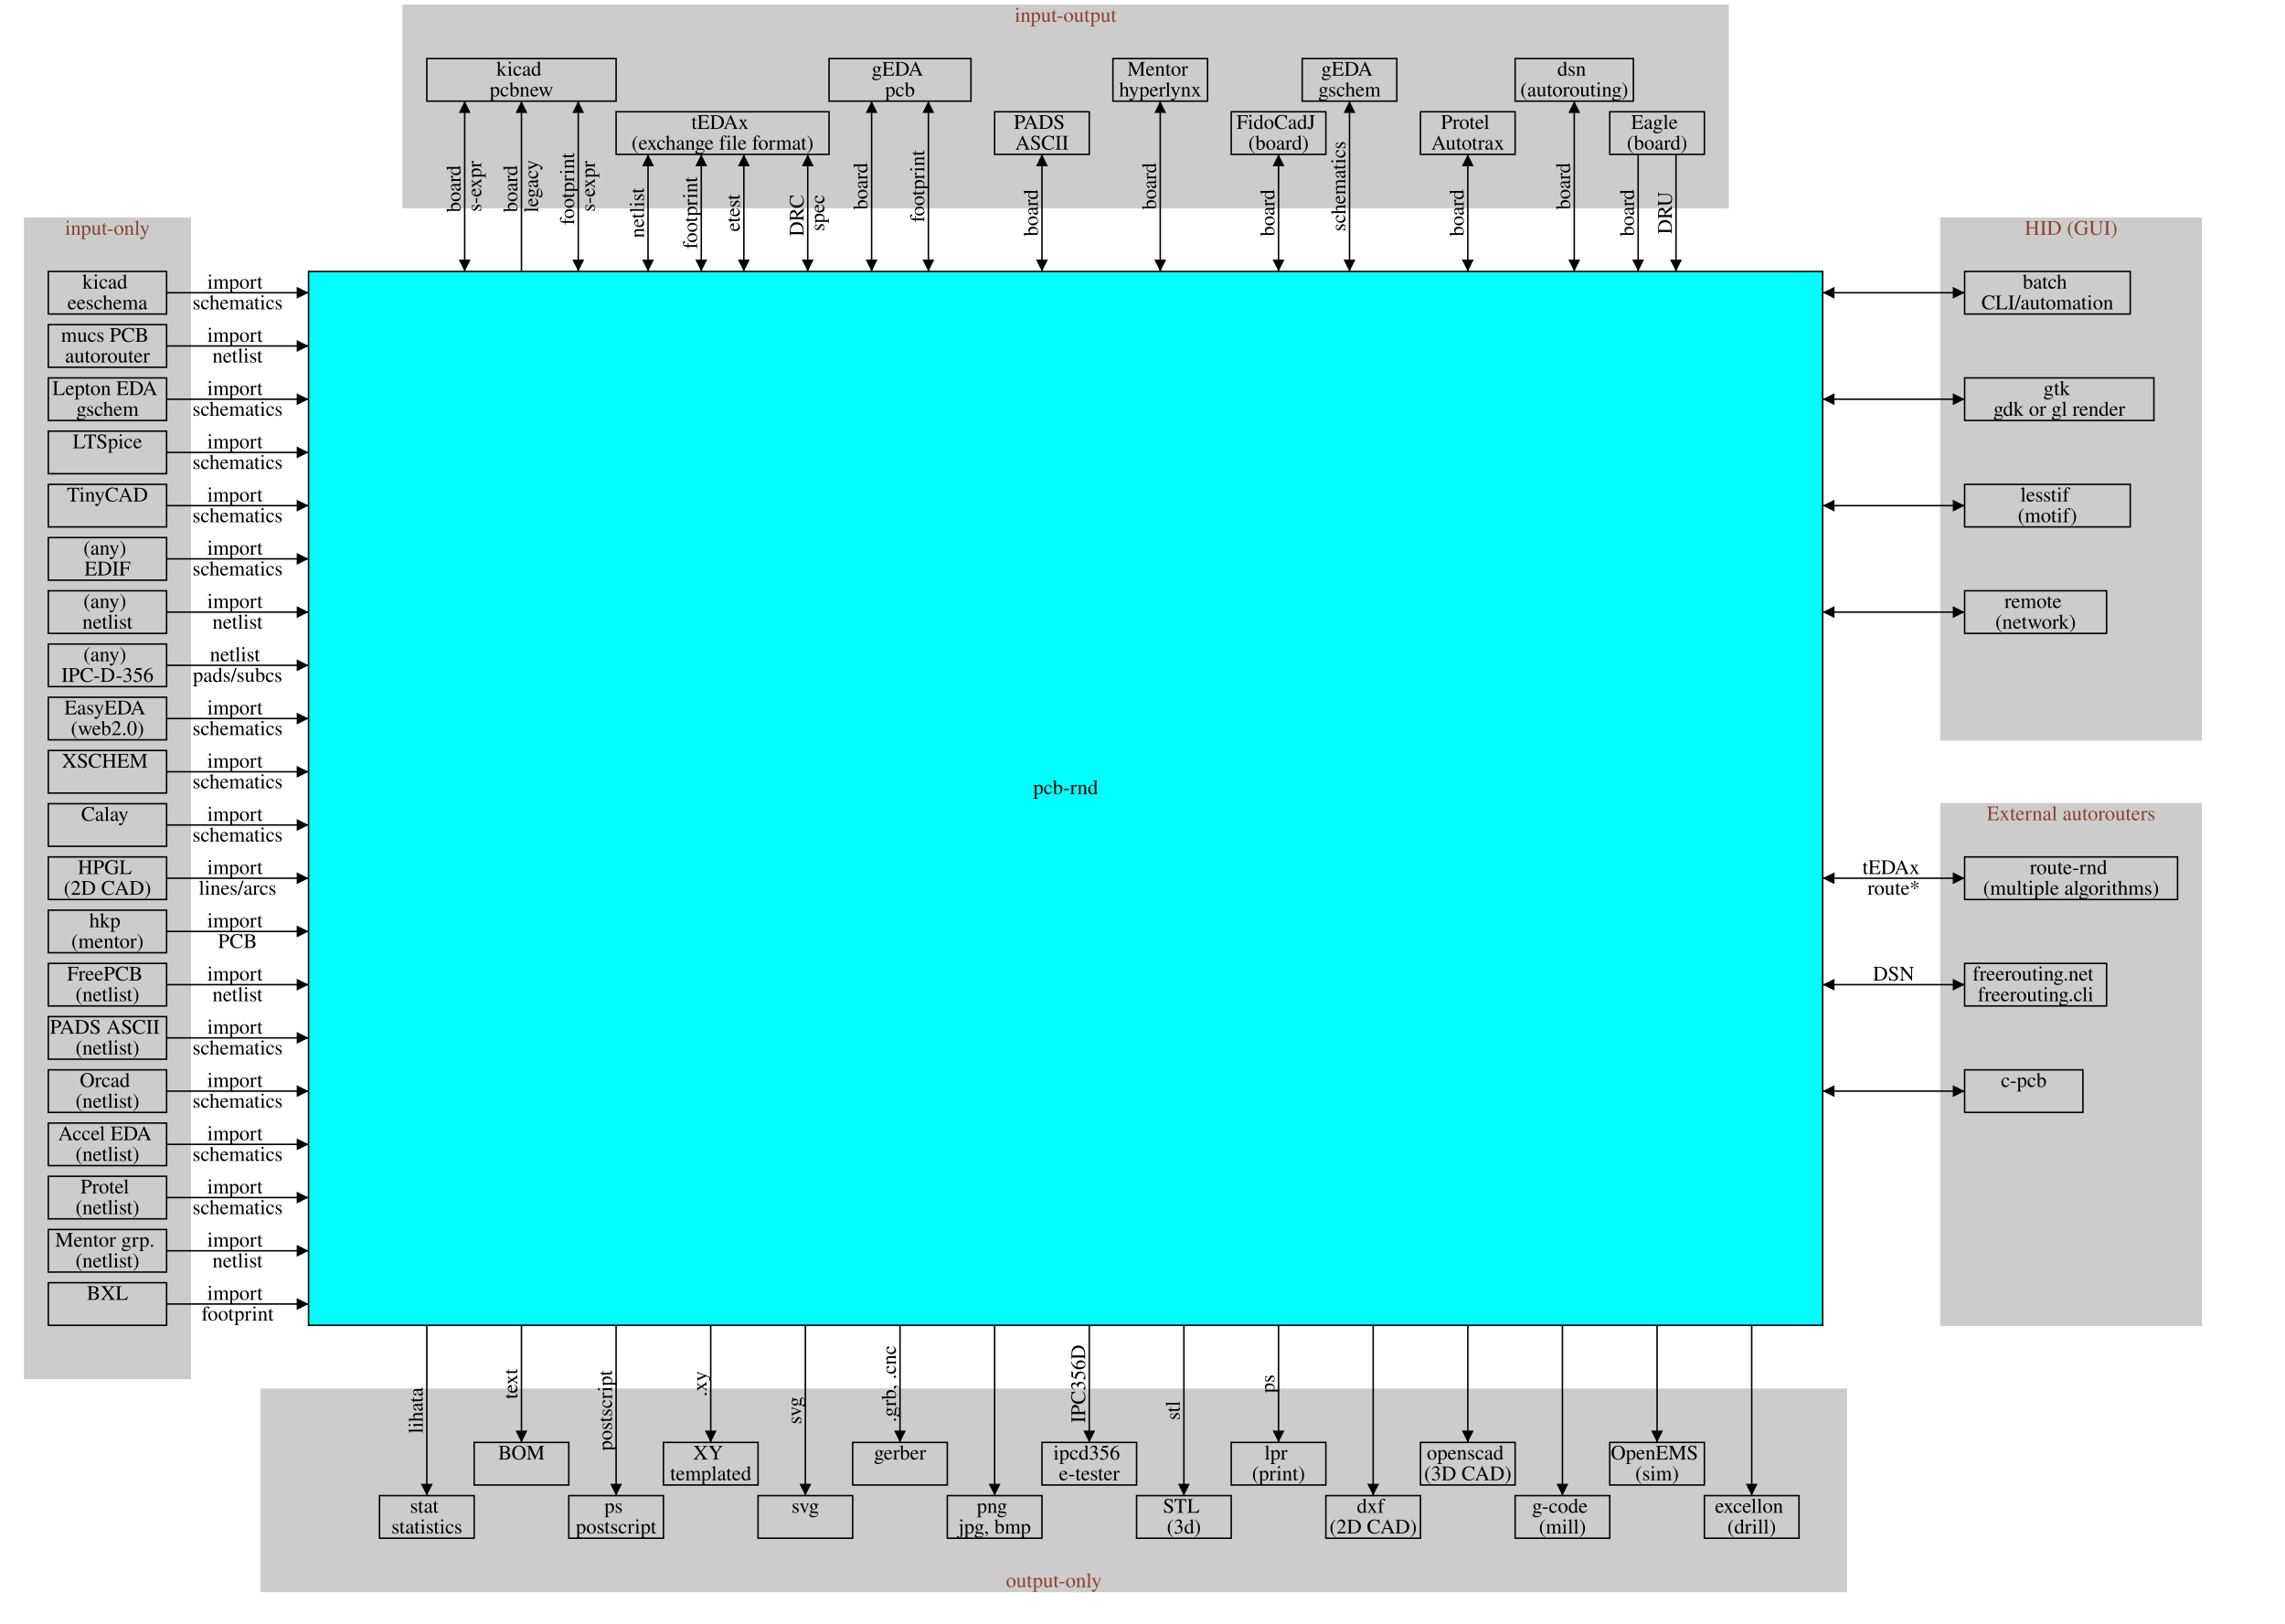
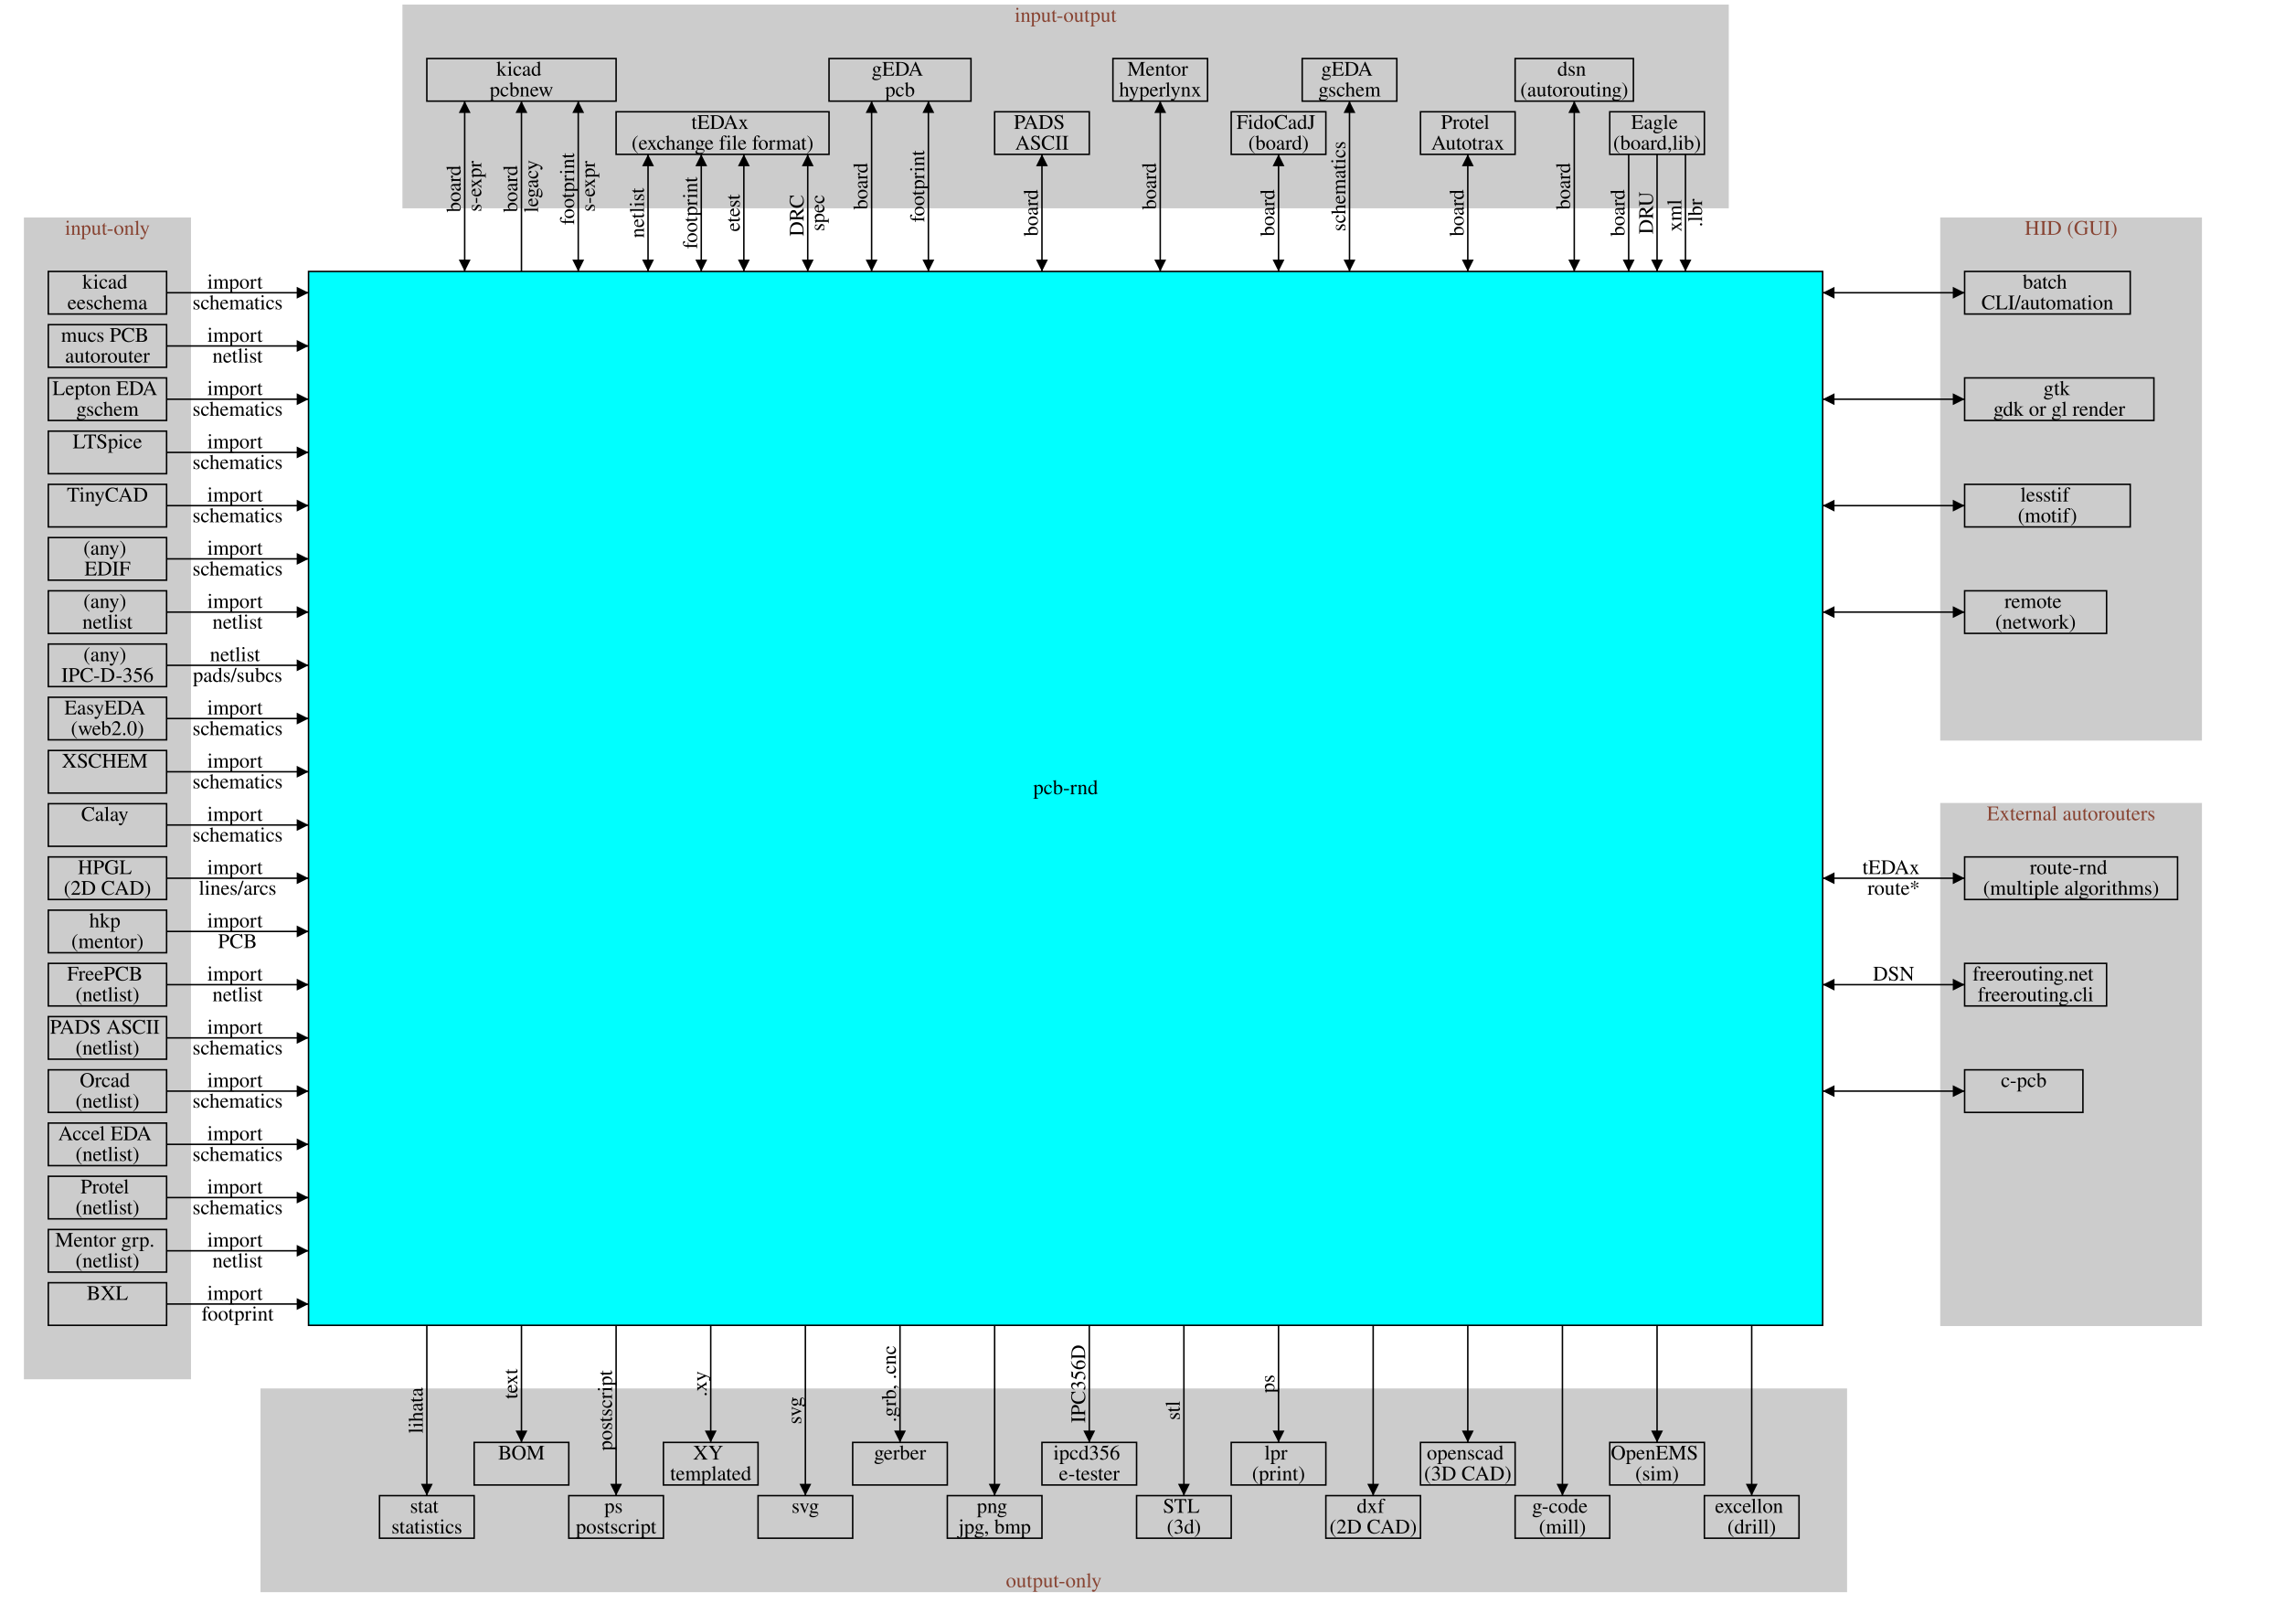
<svg xmlns="http://www.w3.org/2000/svg" width="1520pt" height="1080pt" viewBox="-8 -18 1528 1098">
  <g>
    <marker id="ahs" viewBox="0 0 60 60" refX="0" refY="30" markerUnits="strokeWidth" markerWidth="8" markerHeight="10" orient="auto">
      <path d="M 60 0 L 0 30 L 60 60 z" />
    </marker>
    <marker id="ahe" viewBox="-60 0 60 60" refX="0" refY="30" markerUnits="strokeWidth" markerWidth="8" markerHeight="10" orient="auto">
      <g transform="scale(-1 1)">
        <path d="M 60 0 L 0 30 L 60 60 z" />
      </g>
    </marker>
    <polygon fill="#00ffff" stroke="#000000" points="192,165.6 1216,165.6  1216,878.4 192,878.4" />
    <text fill="#000000" text-anchor="middle" x="704" y="522" font-family="Times,serif" font-size="14.00">
      <tspan dy="-0.2em">pcb-rnd</tspan>
    </text>
    <polygon fill="#cccccc" stroke="#cccccc" points="160,921.6 1232,921.6  1232,1058.4 160,1058.4" />
    <text fill="#884433" text-anchor="middle" x="696" y="1058.4" font-family="Times,serif" font-size="14.00">
      <tspan dy="-0.2em">output-only</tspan>
    </text>
    <polygon fill="#cccccc" stroke="#cccccc" points="256,-14.4 1152,-14.4  1152,122.4 256,122.4" />
    <text fill="#884433" text-anchor="middle" x="704" y="-14.4" font-family="Times,serif" font-size="14.00">
      <tspan dy="0.8em">input-output</tspan>
    </text>
    <polygon fill="#cccccc" stroke="#cccccc" points="0,129.6 112,129.6  112,914.4 0,914.4" />
    <text fill="#884433" text-anchor="middle" x="56" y="129.6" font-family="Times,serif" font-size="14.00">
      <tspan dy="0.8em">input-only</tspan>
    </text>
    <polygon fill="#cccccc" stroke="#cccccc" points="1296,129.6 1472,129.6  1472,482.4 1296,482.4" />
    <text fill="#884433" text-anchor="middle" x="1384" y="129.6" font-family="Times,serif" font-size="14.00">
      <tspan dy="0.8em">HID (GUI)</tspan>
    </text>
    <polygon fill="#cccccc" stroke="#cccccc" points="1296,525.6 1472,525.6  1472,878.4 1296,878.4" />
    <text fill="#884433" text-anchor="middle" x="1384" y="525.6" font-family="Times,serif" font-size="14.00">
      <tspan dy="0.8em">External autorouters</tspan>
    </text>
    <polygon fill="none" stroke="#000000" points="400,57.6 544,57.6  544,86.4 400,86.4" />
    <text fill="#000000" text-anchor="middle" x="472" y="72" font-family="Times,serif" font-size="14.00">
      <tspan dy="-0.2em">tEDAx</tspan>
      <tspan x="472" dy="1em">(exchange file format)</tspan>
    </text>
    <polygon fill="none" stroke="#000000" points="1312,561.6 1456,561.6  1456,590.4 1312,590.4" />
    <text fill="#000000" text-anchor="middle" x="1384" y="576" font-family="Times,serif" font-size="14.00">
      <tspan dy="-0.2em">route-rnd</tspan>
      <tspan x="1384" dy="1em">(multiple algorithms)</tspan>
    </text>
    <polygon fill="none" stroke="#000000" points="1312,237.6 1440,237.6  1440,266.4 1312,266.4" />
    <text fill="#000000" text-anchor="middle" x="1376" y="252" font-family="Times,serif" font-size="14.00">
      <tspan dy="-0.2em">gtk</tspan>
      <tspan x="1376" dy="1em">gdk or gl render</tspan>
    </text>
    <polygon fill="none" stroke="#000000" points="272,21.6 400,21.6  400,50.4 272,50.4" />
    <text fill="#000000" text-anchor="middle" x="336" y="36" font-family="Times,serif" font-size="14.00">
      <tspan dy="-0.2em">kicad</tspan>
      <tspan x="336" dy="1em">pcbnew</tspan>
    </text>
    <polygon fill="none" stroke="#000000" points="1312,165.6 1424,165.6  1424,194.4 1312,194.4" />
    <text fill="#000000" text-anchor="middle" x="1368" y="180" font-family="Times,serif" font-size="14.00">
      <tspan dy="-0.2em">batch</tspan>
      <tspan x="1368" dy="1em">CLI/automation</tspan>
    </text>
    <polygon fill="none" stroke="#000000" points="1312,309.6 1424,309.6  1424,338.4 1312,338.4" />
    <text fill="#000000" text-anchor="middle" x="1368" y="324" font-family="Times,serif" font-size="14.00">
      <tspan dy="-0.2em">lesstif</tspan>
      <tspan x="1368" dy="1em">(motif)</tspan>
    </text>
    <polygon fill="none" stroke="#000000" points="1312,381.6 1408,381.6  1408,410.4 1312,410.4" />
    <text fill="#000000" text-anchor="middle" x="1360" y="396" font-family="Times,serif" font-size="14.00">
      <tspan dy="-0.2em">remote</tspan>
      <tspan x="1360" dy="1em">(network)</tspan>
    </text>
    <polygon fill="none" stroke="#000000" points="544,21.6 640,21.6  640,50.4 544,50.4" />
    <text fill="#000000" text-anchor="middle" x="592" y="36" font-family="Times,serif" font-size="14.00">
      <tspan dy="-0.2em">gEDA</tspan>
      <tspan x="592" dy="1em">pcb</tspan>
    </text>
    <polygon fill="none" stroke="#000000" points="1312,633.6 1408,633.6  1408,662.4 1312,662.4" />
    <text fill="#000000" text-anchor="middle" x="1360" y="648" font-family="Times,serif" font-size="14.00">
      <tspan dy="-0.2em">freerouting.net</tspan>
      <tspan x="1360" dy="1em">freerouting.cli</tspan>
    </text>
    <polygon fill="none" stroke="#000000" points="16,309.6 96,309.6  96,338.4 16,338.4" />
    <text fill="#000000" text-anchor="middle" x="56" y="324" font-family="Times,serif" font-size="14.00">
      <tspan dy="-0.2em">TinyCAD</tspan>
    </text>
    <polygon fill="none" stroke="#000000" points="16,525.6 96,525.6  96,554.4 16,554.4" />
    <text fill="#000000" text-anchor="middle" x="56" y="540" font-family="Times,serif" font-size="14.00">
      <tspan dy="-0.2em">Calay</tspan>
      <tspan x="56" dy="1em" />
    </text>
    <polygon fill="none" stroke="#000000" points="16,201.6 96,201.6  96,230.4 16,230.4" />
    <text fill="#000000" text-anchor="middle" x="56" y="216" font-family="Times,serif" font-size="14.00">
      <tspan dy="-0.2em">mucs PCB</tspan>
      <tspan x="56" dy="1em">autorouter</tspan>
    </text>
    <polygon fill="none" stroke="#000000" points="16,489.6 96,489.6  96,518.4 16,518.4" />
    <text fill="#000000" text-anchor="middle" x="56" y="504" font-family="Times,serif" font-size="14.00">
      <tspan dy="-0.2em">XSCHEM</tspan>
      <tspan x="56" dy="1em" />
    </text>
    <polygon fill="none" stroke="#000000" points="16,417.6 96,417.6  96,446.4 16,446.4" />
    <text fill="#000000" text-anchor="middle" x="56" y="432" font-family="Times,serif" font-size="14.00">
      <tspan dy="-0.2em">(any)</tspan>
      <tspan x="56" dy="1em">IPC-D-356</tspan>
    </text>
    <polygon fill="none" stroke="#000000" points="16,345.6 96,345.6  96,374.4 16,374.4" />
    <text fill="#000000" text-anchor="middle" x="56" y="360" font-family="Times,serif" font-size="14.00">
      <tspan dy="-0.2em">(any)</tspan>
      <tspan x="56" dy="1em">EDIF</tspan>
    </text>
    <polygon fill="none" stroke="#000000" points="16,273.6 96,273.6  96,302.4 16,302.4" />
    <text fill="#000000" text-anchor="middle" x="56" y="288" font-family="Times,serif" font-size="14.00">
      <tspan dy="-0.2em">LTSpice</tspan>
    </text>
    <polygon fill="none" stroke="#000000" points="16,237.6 96,237.6  96,266.4 16,266.4" />
    <text fill="#000000" text-anchor="middle" x="56" y="252" font-family="Times,serif" font-size="14.00">
      <tspan dy="-0.2em">Lepton EDA</tspan>
      <tspan x="56" dy="1em">gschem</tspan>
    </text>
    <polygon fill="none" stroke="#000000" points="16,453.6 96,453.6  96,482.4 16,482.4" />
    <text fill="#000000" text-anchor="middle" x="56" y="468" font-family="Times,serif" font-size="14.00">
      <tspan dy="-0.2em">EasyEDA</tspan>
      <tspan x="56" dy="1em">(web2.0)</tspan>
    </text>
    <polygon fill="none" stroke="#000000" points="16,165.6 96,165.6  96,194.4 16,194.4" />
    <text fill="#000000" text-anchor="middle" x="56" y="180" font-family="Times,serif" font-size="14.00">
      <tspan dy="-0.2em">kicad</tspan>
      <tspan x="56" dy="1em">eeschema</tspan>
    </text>
    <polygon fill="none" stroke="#000000" points="16,381.6 96,381.6  96,410.4 16,410.4" />
    <text fill="#000000" text-anchor="middle" x="56" y="396" font-family="Times,serif" font-size="14.00">
      <tspan dy="-0.2em">(any)</tspan>
      <tspan x="56" dy="1em">netlist</tspan>
    </text>
    <polygon fill="none" stroke="#000000" points="1008,21.6 1088,21.6  1088,50.4 1008,50.4" />
    <text fill="#000000" text-anchor="middle" x="1048" y="36" font-family="Times,serif" font-size="14.00">
      <tspan dy="-0.2em">dsn</tspan>
      <tspan x="1048" dy="1em">(autorouting)</tspan>
    </text>
    <polygon fill="none" stroke="#000000" points="16,561.6 96,561.6  96,590.4 16,590.4" />
    <text fill="#000000" text-anchor="middle" x="56" y="576" font-family="Times,serif" font-size="14.00">
      <tspan dy="-0.2em">HPGL</tspan>
      <tspan x="56" dy="1em">(2D CAD)</tspan>
    </text>
    <polygon fill="none" stroke="#000000" points="16,633.6 96,633.6  96,662.4 16,662.4" />
    <text fill="#000000" text-anchor="middle" x="56" y="648" font-family="Times,serif" font-size="14.00">
      <tspan dy="-0.2em">FreePCB</tspan>
      <tspan x="56" dy="1em">(netlist)</tspan>
    </text>
    <polygon fill="none" stroke="#000000" points="16,741.6 96,741.6  96,770.4 16,770.4" />
    <text fill="#000000" text-anchor="middle" x="56" y="756" font-family="Times,serif" font-size="14.00">
      <tspan dy="-0.2em">Accel EDA</tspan>
      <tspan x="56" dy="1em">(netlist)</tspan>
    </text>
    <polygon fill="none" stroke="#000000" points="16,597.6 96,597.6  96,626.4 16,626.4" />
    <text fill="#000000" text-anchor="middle" x="56" y="612" font-family="Times,serif" font-size="14.00">
      <tspan dy="-0.2em">hkp</tspan>
      <tspan x="56" dy="1em">(mentor)</tspan>
    </text>
    <polygon fill="none" stroke="#000000" points="16,777.6 96,777.6  96,806.4 16,806.4" />
    <text fill="#000000" text-anchor="middle" x="56" y="792" font-family="Times,serif" font-size="14.00">
      <tspan dy="-0.2em">Protel</tspan>
      <tspan x="56" dy="1em">(netlist)</tspan>
    </text>
    <polygon fill="none" stroke="#000000" points="1312,705.6 1392,705.6  1392,734.4 1312,734.4" />
    <text fill="#000000" text-anchor="middle" x="1352" y="720" font-family="Times,serif" font-size="14.00">
      <tspan dy="-0.2em">c-pcb</tspan>
    </text>
    <polygon fill="none" stroke="#000000" points="16,813.6 96,813.6  96,842.4 16,842.4" />
    <text fill="#000000" text-anchor="middle" x="56" y="828" font-family="Times,serif" font-size="14.00">
      <tspan dy="-0.2em">Mentor grp.</tspan>
      <tspan x="56" dy="1em">(netlist)</tspan>
    </text>
    <polygon fill="none" stroke="#000000" points="16,705.6 96,705.6  96,734.4 16,734.4" />
    <text fill="#000000" text-anchor="middle" x="56" y="720" font-family="Times,serif" font-size="14.00">
      <tspan dy="-0.2em">Orcad</tspan>
      <tspan x="56" dy="1em">(netlist)</tspan>
    </text>
    <polygon fill="none" stroke="#000000" points="16,849.6 96,849.6  96,878.4 16,878.4" />
    <text fill="#000000" text-anchor="middle" x="56" y="864" font-family="Times,serif" font-size="14.00">
      <tspan dy="-0.2em">BXL</tspan>
    </text>
    <polygon fill="none" stroke="#000000" points="16,669.6 96,669.6  96,698.4 16,698.4" />
    <text fill="#000000" text-anchor="middle" x="56" y="684" font-family="Times,serif" font-size="14.00">
      <tspan dy="-0.2em">PADS ASCII</tspan>
      <tspan x="56" dy="1em">(netlist)</tspan>
    </text>
    <polygon fill="none" stroke="#000000" points="864,21.6 928,21.6  928,50.4 864,50.4" />
    <text fill="#000000" text-anchor="middle" x="896" y="36" font-family="Times,serif" font-size="14.00">
      <tspan dy="-0.2em">gEDA</tspan>
      <tspan x="896" dy="1em">gschem</tspan>
    </text>
    <polygon fill="none" stroke="#000000" points="736,21.6 800,21.6  800,50.4 736,50.4" />
    <text fill="#000000" text-anchor="middle" x="768" y="36" font-family="Times,serif" font-size="14.00">
      <tspan dy="-0.2em">Mentor</tspan>
      <tspan x="768" dy="1em">hyperlynx</tspan>
    </text>
    <polygon fill="none" stroke="#000000" points="656,57.6 720,57.6  720,86.4 656,86.4" />
    <text fill="#000000" text-anchor="middle" x="688" y="72" font-family="Times,serif" font-size="14.00">
      <tspan dy="-0.2em">PADS</tspan>
      <tspan x="688" dy="1em">ASCII</tspan>
    </text>
    <polygon fill="none" stroke="#000000" points="1072,57.6 1136,57.6  1136,86.4 1072,86.4" />
    <text fill="#000000" text-anchor="middle" x="1104" y="72" font-family="Times,serif" font-size="14.00">
      <tspan dy="-0.2em">Eagle</tspan>
-       <tspan x="1104" dy="1em">(board)</tspan>
+       <tspan x="1104" dy="1em">(board,lib)</tspan>
    </text>
    <polygon fill="none" stroke="#000000" points="816,57.6 880,57.6  880,86.4 816,86.4" />
    <text fill="#000000" text-anchor="middle" x="848" y="72" font-family="Times,serif" font-size="14.00">
      <tspan dy="-0.2em">FidoCadJ</tspan>
      <tspan x="848" dy="1em">(board)</tspan>
    </text>
    <polygon fill="none" stroke="#000000" points="944,57.6 1008,57.6  1008,86.4 944,86.4" />
    <text fill="#000000" text-anchor="middle" x="976" y="72" font-family="Times,serif" font-size="14.00">
      <tspan dy="-0.2em">Protel</tspan>
      <tspan x="976" dy="1em">Autotrax</tspan>
    </text>
    <polygon fill="none" stroke="#000000" points="560,957.6 624,957.6  624,986.4 560,986.4" />
    <text fill="#000000" text-anchor="middle" x="592" y="972" font-family="Times,serif" font-size="14.00">
      <tspan dy="-0.2em">gerber</tspan>
    </text>
    <polygon fill="none" stroke="#000000" points="496,993.6 560,993.6  560,1022.4 496,1022.4" />
    <text fill="#000000" text-anchor="middle" x="528" y="1008" font-family="Times,serif" font-size="14.00">
      <tspan dy="-0.2em">svg</tspan>
    </text>
    <polygon fill="none" stroke="#000000" points="752,993.6 816,993.6  816,1022.4 752,1022.4" />
    <text fill="#000000" text-anchor="middle" x="784" y="1008" font-family="Times,serif" font-size="14.00">
      <tspan dy="-0.2em">STL</tspan>
      <tspan x="784" dy="1em">(3d)</tspan>
    </text>
    <polygon fill="none" stroke="#000000" points="880,993.6 944,993.6  944,1022.4 880,1022.4" />
    <text fill="#000000" text-anchor="middle" x="912" y="1008" font-family="Times,serif" font-size="14.00">
      <tspan dy="-0.2em">dxf</tspan>
      <tspan x="912" dy="1em">(2D CAD)</tspan>
    </text>
    <polygon fill="none" stroke="#000000" points="1136,993.6 1200,993.6  1200,1022.4 1136,1022.4" />
    <text fill="#000000" text-anchor="middle" x="1168" y="1008" font-family="Times,serif" font-size="14.00">
      <tspan dy="-0.2em">excellon</tspan>
      <tspan x="1168" dy="1em">(drill)</tspan>
    </text>
    <polygon fill="none" stroke="#000000" points="432,957.6 496,957.6  496,986.4 432,986.4" />
    <text fill="#000000" text-anchor="middle" x="464" y="972" font-family="Times,serif" font-size="14.00">
      <tspan dy="-0.2em">XY</tspan>
      <tspan x="464" dy="1em">templated</tspan>
    </text>
    <polygon fill="none" stroke="#000000" points="944,957.6 1008,957.6  1008,986.4 944,986.4" />
    <text fill="#000000" text-anchor="middle" x="976" y="972" font-family="Times,serif" font-size="14.00">
      <tspan dy="-0.2em">openscad</tspan>
      <tspan x="976" dy="1em">(3D CAD)</tspan>
    </text>
    <polygon fill="none" stroke="#000000" points="1072,957.6 1136,957.6  1136,986.4 1072,986.4" />
    <text fill="#000000" text-anchor="middle" x="1104" y="972" font-family="Times,serif" font-size="14.00">
      <tspan dy="-0.2em">OpenEMS</tspan>
      <tspan x="1104" dy="1em">(sim)</tspan>
    </text>
    <polygon fill="none" stroke="#000000" points="816,957.6 880,957.6  880,986.4 816,986.4" />
    <text fill="#000000" text-anchor="middle" x="848" y="972" font-family="Times,serif" font-size="14.00">
      <tspan dy="-0.2em">lpr</tspan>
      <tspan x="848" dy="1em">(print)</tspan>
    </text>
    <polygon fill="none" stroke="#000000" points="304,957.6 368,957.6  368,986.4 304,986.4" />
    <text fill="#000000" text-anchor="middle" x="336" y="972" font-family="Times,serif" font-size="14.00">
      <tspan dy="-0.2em">BOM</tspan>
    </text>
    <polygon fill="none" stroke="#000000" points="1008,993.6 1072,993.6  1072,1022.4 1008,1022.4" />
    <text fill="#000000" text-anchor="middle" x="1040" y="1008" font-family="Times,serif" font-size="14.00">
      <tspan dy="-0.2em">g-code</tspan>
      <tspan x="1040" dy="1em">(mill)</tspan>
    </text>
    <polygon fill="none" stroke="#000000" points="688,957.6 752,957.6  752,986.4 688,986.4" />
    <text fill="#000000" text-anchor="middle" x="720" y="972" font-family="Times,serif" font-size="14.00">
      <tspan dy="-0.2em">ipcd356</tspan>
      <tspan x="720" dy="1em">e-tester</tspan>
    </text>
    <polygon fill="none" stroke="#000000" points="624,993.6 688,993.6  688,1022.4 624,1022.4" />
    <text fill="#000000" text-anchor="middle" x="656" y="1008" font-family="Times,serif" font-size="14.00">
      <tspan dy="-0.2em">png</tspan>
      <tspan x="656" dy="1em">jpg, bmp</tspan>
    </text>
    <polygon fill="none" stroke="#000000" points="368,993.6 432,993.6  432,1022.4 368,1022.4" />
    <text fill="#000000" text-anchor="middle" x="400" y="1008" font-family="Times,serif" font-size="14.00">
      <tspan dy="-0.2em">ps</tspan>
      <tspan x="400" dy="1em">postscript</tspan>
    </text>
    <polygon fill="none" stroke="#000000" points="240,993.6 304,993.6  304,1022.4 240,1022.4" />
    <text fill="#000000" text-anchor="middle" x="272" y="1008" font-family="Times,serif" font-size="14.00">
      <tspan dy="-0.2em">stat</tspan>
      <tspan x="272" dy="1em">statistics</tspan>
    </text>
    <line marker-end="url(#ahe)" x1="96" y1="360" x2="192" y2="360" stroke="#000000" />
    <text fill="#000000" text-anchor="middle" x="144" y="360" font-family="Times,serif" font-size="14.00">
      <tspan dy="-0.2em">import</tspan>
      <tspan x="144" dy="1em">schematics</tspan>
    </text>
    <line marker-end="url(#ahe)" x1="96" y1="468" x2="192" y2="468" stroke="#000000" />
    <text fill="#000000" text-anchor="middle" x="144" y="468" font-family="Times,serif" font-size="14.00">
      <tspan dy="-0.2em">import</tspan>
      <tspan x="144" dy="1em">schematics</tspan>
    </text>
    <line marker-end="url(#ahe)" x1="96" y1="396" x2="192" y2="396" stroke="#000000" />
    <text fill="#000000" text-anchor="middle" x="144" y="396" font-family="Times,serif" font-size="14.00">
      <tspan dy="-0.2em">import</tspan>
      <tspan x="144" dy="1em">netlist</tspan>
    </text>
    <line marker-end="url(#ahe)" x1="96" y1="504" x2="192" y2="504" stroke="#000000" />
    <text fill="#000000" text-anchor="middle" x="144" y="504" font-family="Times,serif" font-size="14.00">
      <tspan dy="-0.2em">import</tspan>
      <tspan x="144" dy="1em">schematics</tspan>
    </text>
    <line marker-end="url(#ahe)" x1="96" y1="432" x2="192" y2="432" stroke="#000000" />
    <text fill="#000000" text-anchor="middle" x="144" y="432" font-family="Times,serif" font-size="14.00">
      <tspan dy="-0.2em">netlist</tspan>
      <tspan x="144" dy="1em">pads/subcs</tspan>
    </text>
+     <line marker-end="url(#ahe)" marker-start="url(#ahs)" x1="688" y1="86.4" x2="688" y2="165.6" stroke="#000000" />
+     <g transform="rotate(-90 688 126)">
+       <text fill="#000000" text-anchor="middle" x="688" y="126" font-family="Times,serif" font-size="14.00">
+         <tspan dy="-0.2em">board</tspan>
+       </text>
+     </g>
    <line marker-end="url(#ahe)" x1="96" y1="612" x2="192" y2="612" stroke="#000000" />
    <text fill="#000000" text-anchor="middle" x="144" y="612" font-family="Times,serif" font-size="14.00">
      <tspan dy="-0.2em">import</tspan>
      <tspan x="144" dy="1em">PCB</tspan>
    </text>
    <line marker-end="url(#ahe)" x1="96" y1="540" x2="192" y2="540" stroke="#000000" />
    <text fill="#000000" text-anchor="middle" x="144" y="540" font-family="Times,serif" font-size="14.00">
      <tspan dy="-0.2em">import</tspan>
      <tspan x="144" dy="1em">schematics</tspan>
    </text>
    <line marker-end="url(#ahe)" x1="592" y1="878.4" x2="592" y2="957.6" stroke="#000000" />
    <g transform="rotate(-90 592 918)">
      <text fill="#000000" text-anchor="middle" x="592" y="918" font-family="Times,serif" font-size="14.00">
        <tspan dy="-0.2em">.grb, .cnc</tspan>
      </text>
    </g>
-     <line marker-end="url(#ahe)" marker-start="url(#ahs)" x1="1216" y1="180" x2="1312" y2="180" stroke="#000000" />
    <line marker-end="url(#ahe)" x1="336" y1="878.4" x2="336" y2="957.6" stroke="#000000" />
    <g transform="rotate(-90 336 918)">
      <text fill="#000000" text-anchor="middle" x="336" y="918" font-family="Times,serif" font-size="14.00">
        <tspan dy="-0.2em">text</tspan>
      </text>
    </g>
+     <line marker-end="url(#ahe)" marker-start="url(#ahs)" x1="1216" y1="396" x2="1312" y2="396" stroke="#000000" />
+     <line marker-end="url(#ahe)" x1="96" y1="720" x2="192" y2="720" stroke="#000000" />
+     <text fill="#000000" text-anchor="middle" x="144" y="720" font-family="Times,serif" font-size="14.00">
+       <tspan dy="-0.2em">import</tspan>
+       <tspan x="144" dy="1em">schematics</tspan>
+     </text>
+     <line marker-end="url(#ahe)" marker-start="url(#ahs)" x1="1216" y1="180" x2="1312" y2="180" stroke="#000000" />
+     <line marker-end="url(#ahe)" x1="96" y1="648" x2="192" y2="648" stroke="#000000" />
+     <text fill="#000000" text-anchor="middle" x="144" y="648" font-family="Times,serif" font-size="14.00">
+       <tspan dy="-0.2em">import</tspan>
+       <tspan x="144" dy="1em">netlist</tspan>
+     </text>
+     <line marker-end="url(#ahe)" x1="784" y1="878.4" x2="784" y2="993.6" stroke="#000000" />
+     <g transform="rotate(-90 784 936)">
+       <text fill="#000000" text-anchor="middle" x="784" y="936" font-family="Times,serif" font-size="14.00">
+         <tspan dy="-0.2em">stl</tspan>
+       </text>
+     </g>
+     <line marker-end="url(#ahe)" x1="96" y1="576" x2="192" y2="576" stroke="#000000" />
+     <text fill="#000000" text-anchor="middle" x="144" y="576" font-family="Times,serif" font-size="14.00">
+       <tspan dy="-0.2em">import</tspan>
+       <tspan x="144" dy="1em">lines/arcs</tspan>
+     </text>
+     <line marker-end="url(#ahe)" x1="96" y1="180" x2="192" y2="180" stroke="#000000" />
+     <text fill="#000000" text-anchor="middle" x="144" y="180" font-family="Times,serif" font-size="14.00">
+       <tspan dy="-0.2em">import</tspan>
+       <tspan x="144" dy="1em">schematics</tspan>
+     </text>
    <line marker-end="url(#ahe)" marker-start="url(#ahs)" x1="1216" y1="576" x2="1312" y2="576" stroke="#000000" />
    <text fill="#000000" text-anchor="middle" x="1264" y="576" font-family="Times,serif" font-size="14.00">
      <tspan dy="-0.2em">tEDAx</tspan>
      <tspan x="1264" dy="1em">route*</tspan>
    </text>
-     <line marker-end="url(#ahe)" x1="96" y1="720" x2="192" y2="720" stroke="#000000" />
-     <text fill="#000000" text-anchor="middle" x="144" y="720" font-family="Times,serif" font-size="14.00">
-       <tspan dy="-0.2em">import</tspan>
-       <tspan x="144" dy="1em">schematics</tspan>
-     </text>
-     <line marker-end="url(#ahe)" marker-start="url(#ahs)" x1="1216" y1="252" x2="1312" y2="252" stroke="#000000" />
-     <line marker-end="url(#ahe)" x1="96" y1="648" x2="192" y2="648" stroke="#000000" />
-     <text fill="#000000" text-anchor="middle" x="144" y="648" font-family="Times,serif" font-size="14.00">
-       <tspan dy="-0.2em">import</tspan>
-       <tspan x="144" dy="1em">netlist</tspan>
-     </text>
-     <line marker-end="url(#ahe)" x1="784" y1="878.4" x2="784" y2="993.6" stroke="#000000" />
-     <g transform="rotate(-90 784 936)">
-       <text fill="#000000" text-anchor="middle" x="784" y="936" font-family="Times,serif" font-size="14.00">
-         <tspan dy="-0.2em">stl</tspan>
-       </text>
-     </g>
-     <line marker-end="url(#ahe)" x1="96" y1="576" x2="192" y2="576" stroke="#000000" />
-     <text fill="#000000" text-anchor="middle" x="144" y="576" font-family="Times,serif" font-size="14.00">
-       <tspan dy="-0.2em">import</tspan>
-       <tspan x="144" dy="1em">lines/arcs</tspan>
-     </text>
-     <line marker-end="url(#ahe)" x1="96" y1="180" x2="192" y2="180" stroke="#000000" />
-     <text fill="#000000" text-anchor="middle" x="144" y="180" font-family="Times,serif" font-size="14.00">
-       <tspan dy="-0.2em">import</tspan>
-       <tspan x="144" dy="1em">schematics</tspan>
-     </text>
    <line marker-end="url(#ahe)" x1="96" y1="828" x2="192" y2="828" stroke="#000000" />
    <text fill="#000000" text-anchor="middle" x="144" y="828" font-family="Times,serif" font-size="14.00">
      <tspan dy="-0.2em">import</tspan>
      <tspan x="144" dy="1em">netlist</tspan>
    </text>
    <line marker-end="url(#ahe)" x1="464" y1="878.4" x2="464" y2="957.6" stroke="#000000" />
    <g transform="rotate(-90 464 918)">
      <text fill="#000000" text-anchor="middle" x="464" y="918" font-family="Times,serif" font-size="14.00">
        <tspan dy="-0.2em">.xy</tspan>
      </text>
    </g>
-     <line marker-end="url(#ahe)" marker-start="url(#ahs)" x1="1216" y1="648" x2="1312" y2="648" stroke="#000000" />
-     <text fill="#000000" text-anchor="middle" x="1264" y="648" font-family="Times,serif" font-size="14.00">
-       <tspan dy="-0.2em">DSN</tspan>
-     </text>
-     <line marker-end="url(#ahe)" marker-start="url(#ahs)" x1="1216" y1="324" x2="1312" y2="324" stroke="#000000" />
+     <line marker-end="url(#ahe)" marker-start="url(#ahs)" x1="1216" y1="252" x2="1312" y2="252" stroke="#000000" />
    <line marker-end="url(#ahe)" x1="96" y1="756" x2="192" y2="756" stroke="#000000" />
    <text fill="#000000" text-anchor="middle" x="144" y="756" font-family="Times,serif" font-size="14.00">
      <tspan dy="-0.2em">import</tspan>
      <tspan x="144" dy="1em">schematics</tspan>
    </text>
    <line marker-end="url(#ahe)" x1="1040" y1="878.4" x2="1040" y2="993.6" stroke="#000000" />
    <line marker-end="url(#ahe)" x1="96" y1="684" x2="192" y2="684" stroke="#000000" />
    <text fill="#000000" text-anchor="middle" x="144" y="684" font-family="Times,serif" font-size="14.00">
      <tspan dy="-0.2em">import</tspan>
      <tspan x="144" dy="1em">schematics</tspan>
    </text>
    <line marker-end="url(#ahe)" x1="848" y1="878.4" x2="848" y2="957.6" stroke="#000000" />
    <g transform="rotate(-90 848 918)">
      <text fill="#000000" text-anchor="middle" x="848" y="918" font-family="Times,serif" font-size="14.00">
        <tspan dy="-0.2em">ps</tspan>
      </text>
    </g>
-     <line marker-end="url(#ahe)" marker-start="url(#ahs)" x1="1216" y1="396" x2="1312" y2="396" stroke="#000000" />
+     <line marker-end="url(#ahe)" marker-start="url(#ahs)" x1="1216" y1="648" x2="1312" y2="648" stroke="#000000" />
+     <text fill="#000000" text-anchor="middle" x="1264" y="648" font-family="Times,serif" font-size="14.00">
+       <tspan dy="-0.2em">DSN</tspan>
+     </text>
+     <line marker-end="url(#ahe)" marker-start="url(#ahs)" x1="1216" y1="324" x2="1312" y2="324" stroke="#000000" />
    <line marker-end="url(#ahe)" x1="96" y1="864" x2="192" y2="864" stroke="#000000" />
    <text fill="#000000" text-anchor="middle" x="144" y="864" font-family="Times,serif" font-size="14.00">
      <tspan dy="-0.2em">import</tspan>
      <tspan x="144" dy="1em">footprint</tspan>
    </text>
    <line marker-end="url(#ahe)" x1="720" y1="878.4" x2="720" y2="957.6" stroke="#000000" />
    <g transform="rotate(-90 720 918)">
      <text fill="#000000" text-anchor="middle" x="720" y="918" font-family="Times,serif" font-size="14.00">
        <tspan dy="-0.2em">IPC356D</tspan>
      </text>
    </g>
-     <line marker-end="url(#ahe)" marker-start="url(#ahs)" x1="1216" y1="720" x2="1312" y2="720" stroke="#000000" />
    <line marker-end="url(#ahe)" x1="96" y1="792" x2="192" y2="792" stroke="#000000" />
    <text fill="#000000" text-anchor="middle" x="144" y="792" font-family="Times,serif" font-size="14.00">
      <tspan dy="-0.2em">import</tspan>
      <tspan x="144" dy="1em">schematics</tspan>
    </text>
    <line marker-end="url(#ahe)" x1="1104" y1="878.4" x2="1104" y2="957.6" stroke="#000000" />
    <line marker-end="url(#ahe)" marker-start="url(#ahs)" x1="896" y1="50.4" x2="896" y2="165.6" stroke="#000000" />
    <g transform="rotate(-90 896 108)">
      <text fill="#000000" text-anchor="middle" x="896" y="108" font-family="Times,serif" font-size="14.00">
        <tspan dy="-0.2em">schematics</tspan>
      </text>
    </g>
    <line marker-end="url(#ahe)" x1="912" y1="878.4" x2="912" y2="993.6" stroke="#000000" />
+     <line marker-end="url(#ahe)" marker-start="url(#ahs)" x1="1216" y1="720" x2="1312" y2="720" stroke="#000000" />
    <line marker-end="url(#ahe)" x1="1168" y1="878.4" x2="1168" y2="993.6" stroke="#000000" />
    <line marker-end="url(#ahe)" marker-start="url(#ahs)" x1="297.6" y1="50.4" x2="297.6" y2="165.6" stroke="#000000" />
    <g transform="rotate(-90 297.6 108)">
      <text fill="#000000" text-anchor="middle" x="297.6" y="108" font-family="Times,serif" font-size="14.00">
        <tspan dy="-0.2em">board</tspan>
        <tspan x="297.6" dy="1em">s-expr</tspan>
      </text>
    </g>
    <line marker-end="url(#ahe)" x1="528" y1="878.4" x2="528" y2="993.6" stroke="#000000" />
    <g transform="rotate(-90 528 936)">
      <text fill="#000000" text-anchor="middle" x="528" y="936" font-family="Times,serif" font-size="14.00">
        <tspan dy="-0.2em">svg</tspan>
      </text>
    </g>
    <line marker-end="url(#ahe)" x1="976" y1="878.4" x2="976" y2="957.6" stroke="#000000" />
    <line marker-end="url(#ahe)" marker-start="url(#ahs)" x1="572.8" y1="50.4" x2="572.8" y2="165.6" stroke="#000000" />
    <g transform="rotate(-90 572.8 108)">
      <text fill="#000000" text-anchor="middle" x="572.8" y="108" font-family="Times,serif" font-size="14.00">
        <tspan dy="-0.2em">board</tspan>
      </text>
    </g>
    <line marker-end="url(#ahe)" x1="272" y1="878.4" x2="272" y2="993.6" stroke="#000000" />
    <g transform="rotate(-90 272 936)">
      <text fill="#000000" text-anchor="middle" x="272" y="936" font-family="Times,serif" font-size="14.00">
        <tspan dy="-0.2em">lihata</tspan>
      </text>
    </g>
    <line marker-end="url(#ahe)" marker-start="url(#ahs)" x1="421.6" y1="86.4" x2="421.6" y2="165.6" stroke="#000000" />
    <g transform="rotate(-90 421.6 126)">
      <text fill="#000000" text-anchor="middle" x="421.6" y="126" font-family="Times,serif" font-size="14.00">
        <tspan dy="-0.2em">netlist</tspan>
      </text>
    </g>
    <line marker-end="url(#ahe)" marker-start="url(#ahs)" x1="768" y1="50.4" x2="768" y2="165.6" stroke="#000000" />
    <g transform="rotate(-90 768 108)">
      <text fill="#000000" text-anchor="middle" x="768" y="108" font-family="Times,serif" font-size="14.00">
        <tspan dy="-0.2em">board</tspan>
      </text>
    </g>
    <line marker-start="url(#ahs)" x1="336" y1="50.4" x2="336" y2="165.6" stroke="#000000" />
    <g transform="rotate(-90 336 108)">
      <text fill="#000000" text-anchor="middle" x="336" y="108" font-family="Times,serif" font-size="14.00">
        <tspan dy="-0.2em">board</tspan>
        <tspan x="336" dy="1em">legacy</tspan>
      </text>
    </g>
    <line marker-end="url(#ahe)" x1="96" y1="252" x2="192" y2="252" stroke="#000000" />
    <text fill="#000000" text-anchor="middle" x="144" y="252" font-family="Times,serif" font-size="14.00">
      <tspan dy="-0.2em">import</tspan>
      <tspan x="144" dy="1em">schematics</tspan>
    </text>
    <line marker-end="url(#ahe)" x1="656" y1="878.4" x2="656" y2="993.6" stroke="#000000" />
    <line marker-end="url(#ahe)" marker-start="url(#ahs)" x1="611.2" y1="50.4" x2="611.2" y2="165.6" stroke="#000000" />
    <g transform="rotate(-90 611.2 108)">
      <text fill="#000000" text-anchor="middle" x="611.2" y="108" font-family="Times,serif" font-size="14.00">
        <tspan dy="-0.2em">footprint</tspan>
      </text>
    </g>
    <line marker-end="url(#ahe)" x1="400" y1="878.4" x2="400" y2="993.6" stroke="#000000" />
    <g transform="rotate(-90 400 936)">
      <text fill="#000000" text-anchor="middle" x="400" y="936" font-family="Times,serif" font-size="14.00">
        <tspan dy="-0.2em">postscript</tspan>
      </text>
    </g>
    <line marker-end="url(#ahe)" marker-start="url(#ahs)" x1="457.6" y1="86.4" x2="457.6" y2="165.6" stroke="#000000" />
    <g transform="rotate(-90 457.6 126)">
      <text fill="#000000" text-anchor="middle" x="457.6" y="126" font-family="Times,serif" font-size="14.00">
        <tspan dy="-0.2em">footprint</tspan>
      </text>
    </g>
    <line marker-end="url(#ahe)" marker-start="url(#ahs)" x1="374.4" y1="50.4" x2="374.4" y2="165.6" stroke="#000000" />
    <g transform="rotate(-90 374.4 108)">
      <text fill="#000000" text-anchor="middle" x="374.4" y="108" font-family="Times,serif" font-size="14.00">
        <tspan dy="-0.2em">footprint</tspan>
        <tspan x="374.4" dy="1em">s-expr</tspan>
      </text>
    </g>
    <line marker-end="url(#ahe)" x1="96" y1="288" x2="192" y2="288" stroke="#000000" />
    <text fill="#000000" text-anchor="middle" x="144" y="288" font-family="Times,serif" font-size="14.00">
      <tspan dy="-0.2em">import</tspan>
      <tspan x="144" dy="1em">schematics</tspan>
    </text>
    <line marker-end="url(#ahe)" x1="96" y1="216" x2="192" y2="216" stroke="#000000" />
    <text fill="#000000" text-anchor="middle" x="144" y="216" font-family="Times,serif" font-size="14.00">
      <tspan dy="-0.2em">import</tspan>
      <tspan x="144" dy="1em">netlist</tspan>
    </text>
    <line marker-end="url(#ahe)" marker-start="url(#ahs)" x1="848" y1="86.4" x2="848" y2="165.6" stroke="#000000" />
    <g transform="rotate(-90 848 126)">
      <text fill="#000000" text-anchor="middle" x="848" y="126" font-family="Times,serif" font-size="14.00">
        <tspan dy="-0.2em">board</tspan>
      </text>
    </g>
    <line marker-end="url(#ahe)" marker-start="url(#ahs)" x1="486.4" y1="86.4" x2="486.4" y2="165.6" stroke="#000000" />
    <g transform="rotate(-90 486.4 126)">
      <text fill="#000000" text-anchor="middle" x="486.4" y="126" font-family="Times,serif" font-size="14.00">
        <tspan dy="-0.2em">etest</tspan>
      </text>
    </g>
    <line marker-end="url(#ahe)" x1="96" y1="324" x2="192" y2="324" stroke="#000000" />
    <text fill="#000000" text-anchor="middle" x="144" y="324" font-family="Times,serif" font-size="14.00">
      <tspan dy="-0.2em">import</tspan>
      <tspan x="144" dy="1em">schematics</tspan>
    </text>
-     <line marker-end="url(#ahe)" x1="1116.8" y1="86.4" x2="1116.8" y2="165.6" stroke="#000000" />
-     <g transform="rotate(-90 1116.8 126)">
-       <text fill="#000000" text-anchor="middle" x="1116.8" y="126" font-family="Times,serif" font-size="14.00">
+     <line marker-end="url(#ahe)" x1="1104" y1="86.4" x2="1104" y2="165.6" stroke="#000000" />
+     <g transform="rotate(-90 1104 126)">
+       <text fill="#000000" text-anchor="middle" x="1104" y="126" font-family="Times,serif" font-size="14.00">
        <tspan dy="-0.2em">DRU</tspan>
      </text>
    </g>
    <line marker-end="url(#ahe)" marker-start="url(#ahs)" x1="529.6" y1="86.4" x2="529.6" y2="165.6" stroke="#000000" />
    <g transform="rotate(-90 529.6 126)">
      <text fill="#000000" text-anchor="middle" x="529.6" y="126" font-family="Times,serif" font-size="14.00">
        <tspan dy="-0.2em">DRC</tspan>
        <tspan x="529.6" dy="1em">spec</tspan>
      </text>
    </g>
    <line marker-end="url(#ahe)" marker-start="url(#ahs)" x1="976" y1="86.4" x2="976" y2="165.6" stroke="#000000" />
    <g transform="rotate(-90 976 126)">
      <text fill="#000000" text-anchor="middle" x="976" y="126" font-family="Times,serif" font-size="14.00">
        <tspan dy="-0.2em">board</tspan>
      </text>
    </g>
+     <line marker-end="url(#ahe)" x1="1123.2" y1="86.4" x2="1123.2" y2="165.6" stroke="#000000" />
+     <g transform="rotate(-90 1123.2 126)">
+       <text fill="#000000" text-anchor="middle" x="1123.2" y="126" font-family="Times,serif" font-size="14.00">
+         <tspan dy="-0.2em">xml</tspan>
+         <tspan x="1123.2" dy="1em">.lbr</tspan>
+       </text>
+     </g>
+     <line marker-end="url(#ahe)" x1="1084.8" y1="86.4" x2="1084.8" y2="165.6" stroke="#000000" />
+     <g transform="rotate(-90 1084.8 126)">
+       <text fill="#000000" text-anchor="middle" x="1084.8" y="126" font-family="Times,serif" font-size="14.00">
+         <tspan dy="-0.2em">board</tspan>
+       </text>
+     </g>
    <line marker-end="url(#ahe)" marker-start="url(#ahs)" x1="1048" y1="50.4" x2="1048" y2="165.6" stroke="#000000" />
    <g transform="rotate(-90 1048 108)">
      <text fill="#000000" text-anchor="middle" x="1048" y="108" font-family="Times,serif" font-size="14.00">
        <tspan dy="-0.2em">board</tspan>
      </text>
    </g>
-     <line marker-end="url(#ahe)" x1="1091.2" y1="86.4" x2="1091.2" y2="165.6" stroke="#000000" />
-     <g transform="rotate(-90 1091.2 126)">
-       <text fill="#000000" text-anchor="middle" x="1091.2" y="126" font-family="Times,serif" font-size="14.00">
-         <tspan dy="-0.2em">board</tspan>
-       </text>
-     </g>
-     <line marker-end="url(#ahe)" marker-start="url(#ahs)" x1="688" y1="86.4" x2="688" y2="165.6" stroke="#000000" />
-     <g transform="rotate(-90 688 126)">
-       <text fill="#000000" text-anchor="middle" x="688" y="126" font-family="Times,serif" font-size="14.00">
-         <tspan dy="-0.2em">board</tspan>
-       </text>
-     </g>
  </g>
</svg>
